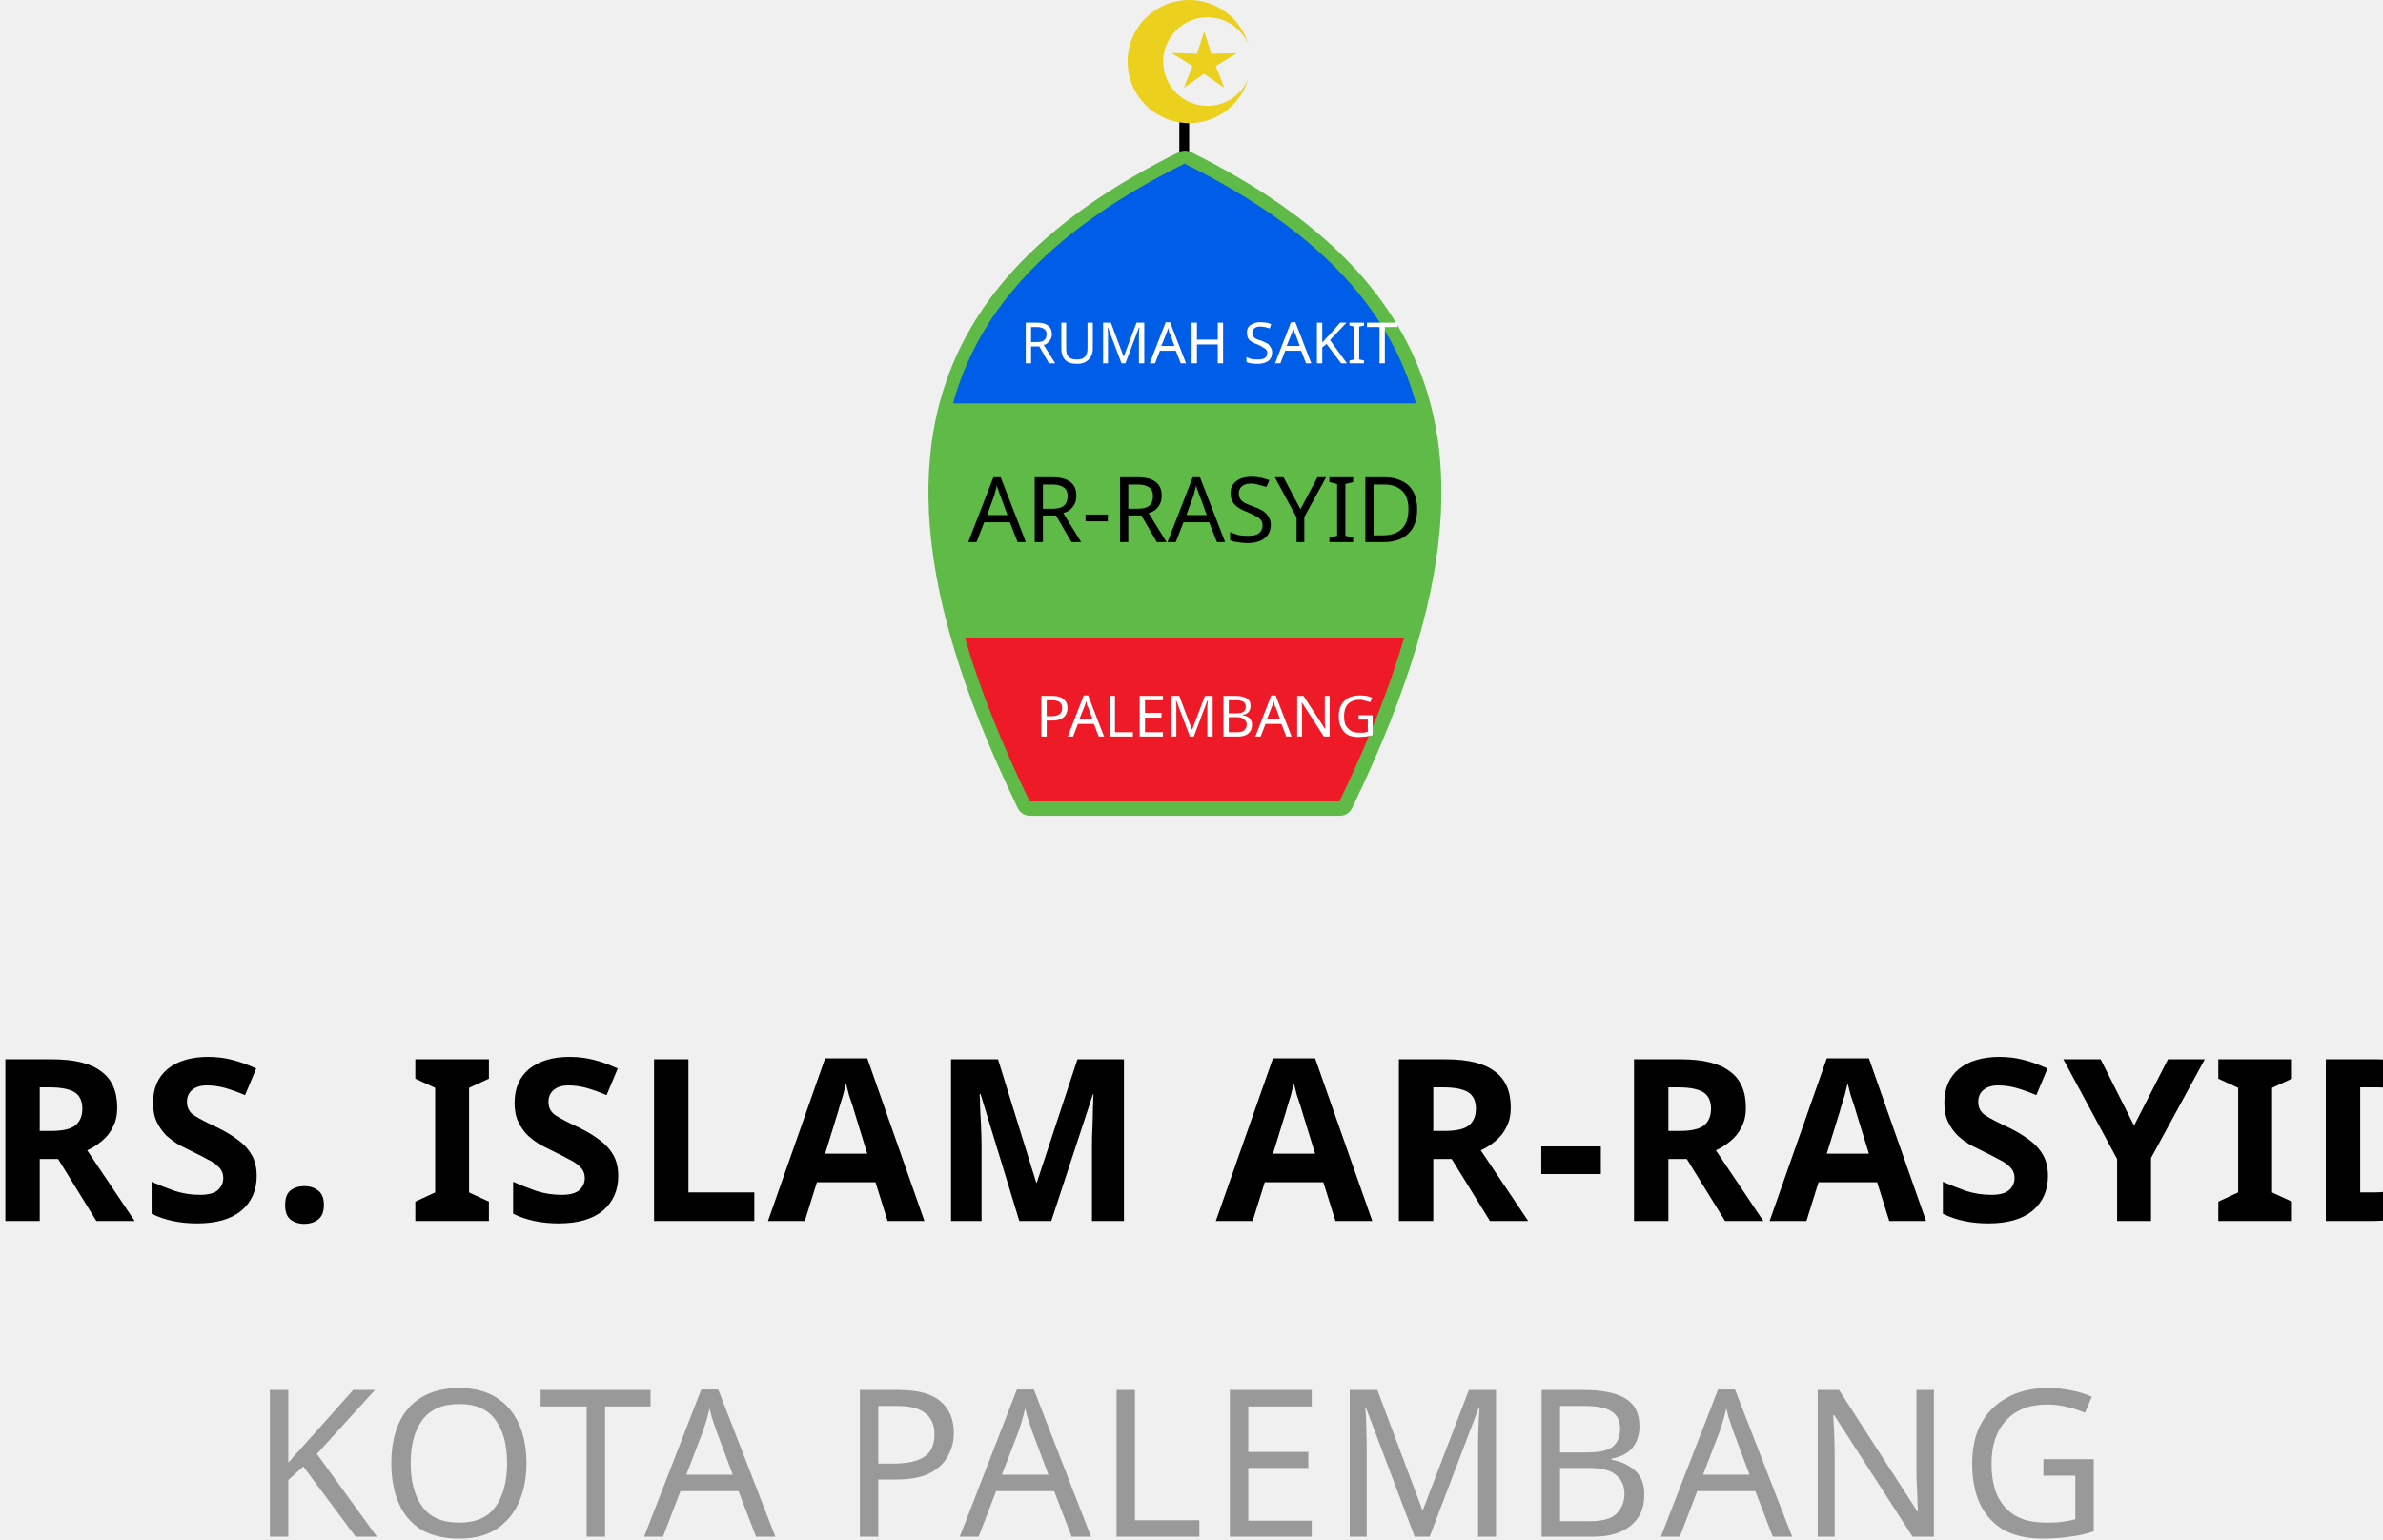
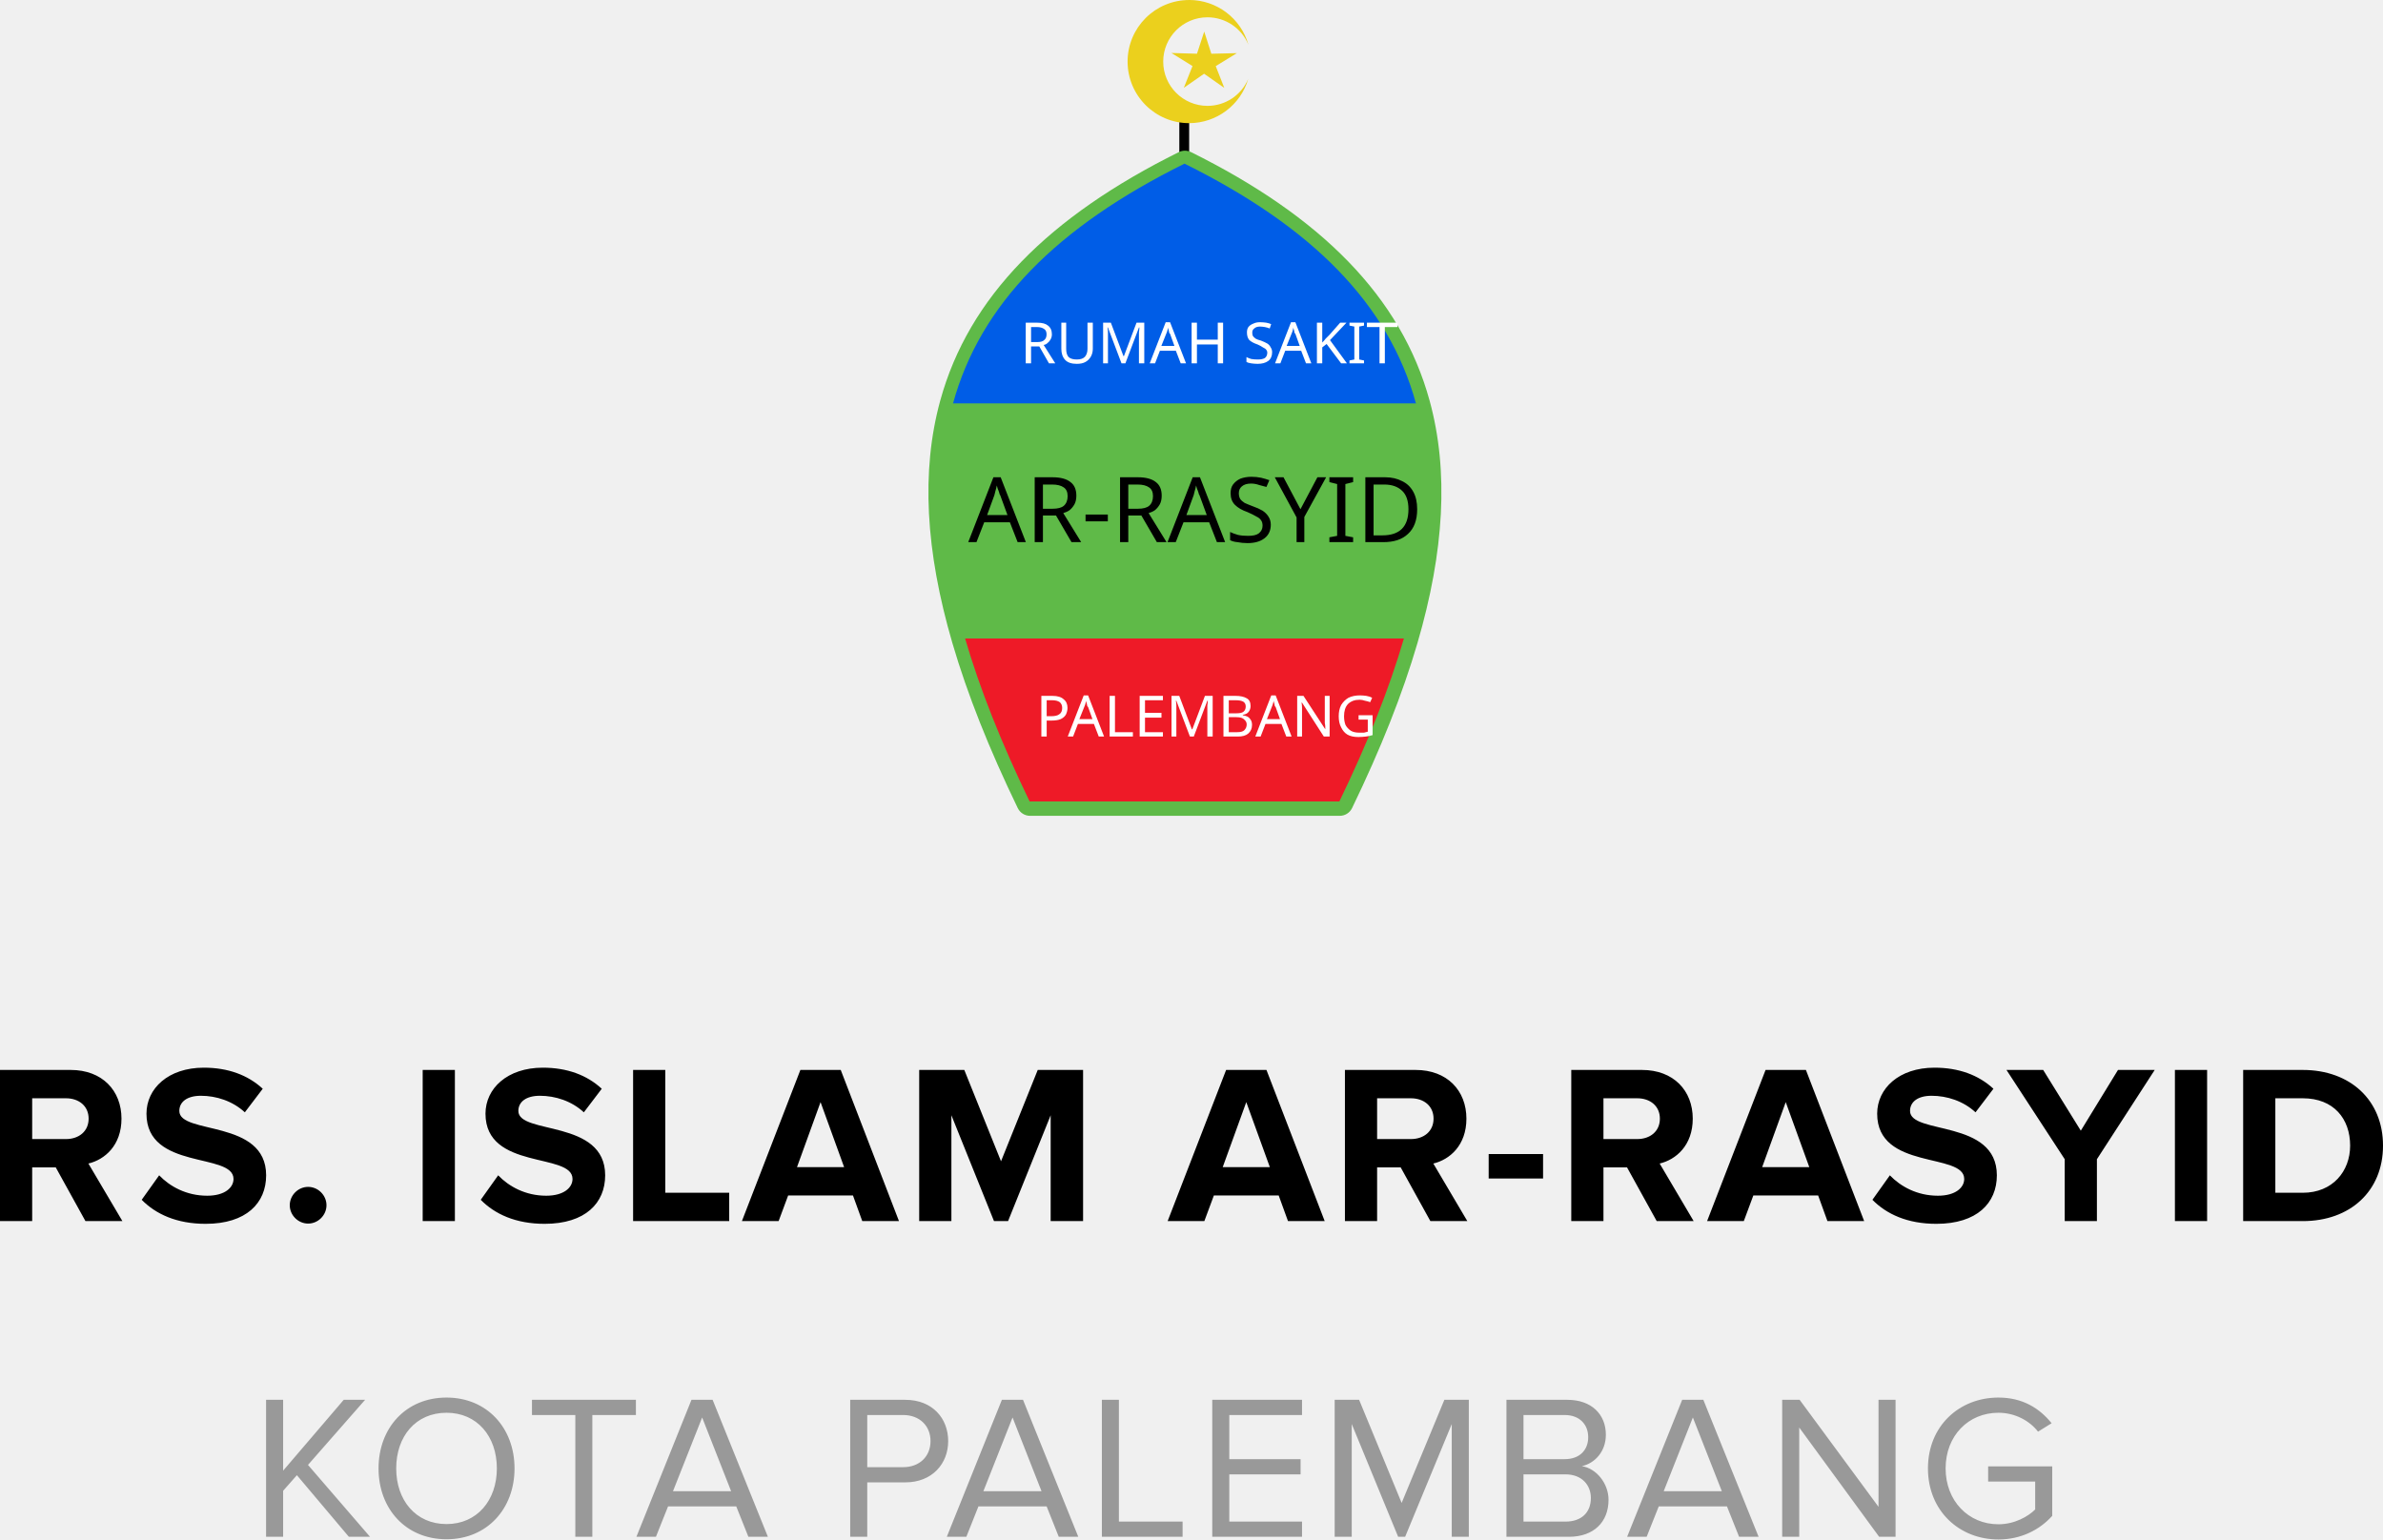
<svg xmlns="http://www.w3.org/2000/svg" width="76.884mm" height="49.681mm" viewBox="0 0 76.884 49.681" version="1.1" id="svg2118">
  <defs id="defs2112" />
  <g id="layer1" transform="translate(71.32597,-123.9931)">
-     <g transform="translate(104.8152,99.94304)" id="g2054">
-       <text xml:space="preserve" style="font-style:normal;font-variant:normal;font-weight:bold;font-stretch:normal;font-size:7.313px;line-height:1;font-family:'Proxima Nova';-inkscape-font-specification:'Proxima Nova Bold';font-variant-ligatures:normal;font-variant-position:normal;font-variant-caps:normal;font-variant-numeric:normal;font-variant-alternates:normal;font-feature-settings:normal;text-indent:0;text-align:start;text-decoration:none;text-decoration-line:none;text-decoration-style:solid;text-decoration-color:#000000;letter-spacing:0px;word-spacing:0px;text-transform:none;writing-mode:lr-tb;direction:ltr;text-orientation:upright;dominant-baseline:auto;baseline-shift:baseline;text-anchor:start;white-space:normal;shape-padding:0;opacity:1;vector-effect:none;fill:#000000;fill-opacity:1;stroke:none;stroke-width:0.274;stroke-linecap:round;stroke-linejoin:round;stroke-miterlimit:4;stroke-dasharray:none;stroke-dashoffset:0;stroke-opacity:0.422;paint-order:normal" x="-176.624" y="63.456" id="text1458">
-         <tspan id="tspan1454" x="-176.624" y="63.456" style="letter-spacing:0.202px;word-spacing:0.003px;fill:#000000;stroke-width:0.274">RS. ISLAM AR-RASYID</tspan>
-         <tspan x="-176.624" y="70.769" style="font-style:normal;font-variant:normal;font-weight:normal;font-stretch:normal;font-family:'Proxima Nova';-inkscape-font-specification:'Proxima Nova';letter-spacing:0.202px;word-spacing:0.003px;fill:#cccccc;stroke-width:0.274" id="tspan1456" />
+     <path style="font-style:normal;font-variant:normal;font-weight:bold;font-stretch:normal;font-size:7.313px;line-height:1;font-family:'Proxima Nova';-inkscape-font-specification:'Proxima Nova Bold';font-variant-ligatures:normal;font-variant-position:normal;font-variant-caps:normal;font-variant-numeric:normal;font-variant-alternates:normal;font-feature-settings:normal;text-indent:0;text-align:start;text-decoration:none;text-decoration-line:none;text-decoration-style:solid;text-decoration-color:#000000;letter-spacing:0.202px;word-spacing:0.003px;text-transform:none;writing-mode:lr-tb;direction:ltr;text-orientation:upright;dominant-baseline:auto;baseline-shift:baseline;text-anchor:start;white-space:normal;shape-padding:0;fill:#000000;fill-opacity:1;stroke:none;stroke-width:1.035;stroke-linecap:round;stroke-linejoin:round;stroke-miterlimit:4;stroke-dasharray:none;stroke-dashoffset:0;stroke-opacity:0.422;paint-order:normal" d="M 24.854 130.225 C 20.514 130.225 17.861 132.768 17.861 135.836 C 17.861 142.773 28.475 140.535 28.475 143.797 C 28.475 144.847 27.423 145.842 25.268 145.842 C 22.725 145.842 20.707 144.708 19.408 143.354 L 17.279 146.34 C 18.993 148.081 21.536 149.27 25.074 149.27 C 30.049 149.27 32.453 146.726 32.453 143.354 C 32.453 136.471 21.867 138.434 21.867 135.504 C 21.867 134.398 22.808 133.652 24.494 133.652 C 26.374 133.652 28.363 134.288 29.855 135.67 L 32.039 132.795 C 30.215 131.109 27.783 130.225 24.854 130.225 z M 66.193 130.225 C 61.854 130.225 59.201 132.768 59.201 135.836 C 59.201 142.773 69.814 140.535 69.814 143.797 C 69.814 144.847 68.763 145.842 66.607 145.842 C 64.065 145.842 62.047 144.708 60.748 143.354 L 58.621 146.34 C 60.335 148.081 62.876 149.27 66.414 149.27 C 71.389 149.27 73.795 146.726 73.795 143.354 C 73.795 136.471 63.209 138.434 63.209 135.504 C 63.209 134.398 64.148 133.652 65.834 133.652 C 67.713 133.652 69.703 134.288 71.195 135.67 L 73.379 132.795 C 71.555 131.109 69.123 130.225 66.193 130.225 z M 235.896 130.225 C 231.557 130.225 228.904 132.768 228.904 135.836 C 228.904 142.773 239.518 140.535 239.518 143.797 C 239.518 144.847 238.466 145.842 236.311 145.842 C 233.768 145.842 231.75 144.708 230.451 143.354 L 228.324 146.34 C 230.038 148.081 232.579 149.27 236.117 149.27 C 241.092 149.27 243.498 146.726 243.498 143.354 C 243.498 136.471 232.912 138.434 232.912 135.504 C 232.912 134.398 233.851 133.652 235.537 133.652 C 237.417 133.652 239.406 134.288 240.898 135.67 L 243.082 132.795 C 241.258 131.109 238.826 130.225 235.896 130.225 z M 0 130.502 L 0 148.938 L 3.924 148.938 L 3.924 142.387 L 6.799 142.387 L 10.42 148.938 L 14.926 148.938 L 10.779 141.916 C 12.769 141.446 14.814 139.705 14.814 136.443 C 14.814 133.016 12.465 130.502 8.623 130.502 L 0 130.502 z M 51.543 130.502 L 51.543 148.938 L 55.469 148.938 L 55.469 130.502 L 51.543 130.502 z M 77.201 130.502 L 77.201 148.938 L 88.92 148.938 L 88.92 145.482 L 81.125 145.482 L 81.125 130.502 L 77.201 130.502 z M 97.6 130.502 L 90.469 148.938 L 94.945 148.938 L 96.107 145.814 L 104.012 145.814 L 105.145 148.938 L 109.623 148.938 L 102.52 130.502 L 97.6 130.502 z M 112.088 130.502 L 112.088 148.938 L 116.014 148.938 L 116.014 136.029 L 121.209 148.938 L 122.924 148.938 L 128.119 136.029 L 128.119 148.938 L 132.072 148.938 L 132.072 130.502 L 126.543 130.502 L 122.066 141.641 L 117.588 130.502 L 112.088 130.502 z M 149.514 130.502 L 142.383 148.938 L 146.859 148.938 L 148.02 145.814 L 155.926 145.814 L 157.059 148.938 L 161.535 148.938 L 154.434 130.502 L 149.514 130.502 z M 164.002 130.502 L 164.002 148.938 L 167.926 148.938 L 167.926 142.387 L 170.801 142.387 L 174.422 148.938 L 178.928 148.938 L 174.781 141.916 C 176.771 141.446 178.816 139.705 178.816 136.443 C 178.816 133.016 176.467 130.502 172.625 130.502 L 164.002 130.502 z M 191.602 130.502 L 191.602 148.938 L 195.527 148.938 L 195.527 142.387 L 198.402 142.387 L 202.021 148.938 L 206.527 148.938 L 202.381 141.916 C 204.371 141.446 206.416 139.705 206.416 136.443 C 206.416 133.016 204.068 130.502 200.227 130.502 L 191.602 130.502 z M 215.295 130.502 L 208.164 148.938 L 212.641 148.938 L 213.803 145.814 L 221.707 145.814 L 222.84 148.938 L 227.318 148.938 L 220.215 130.502 L 215.295 130.502 z M 244.672 130.502 L 251.775 141.391 L 251.775 148.938 L 255.699 148.938 L 255.699 141.391 L 262.748 130.502 L 258.27 130.502 L 253.736 137.908 L 249.148 130.502 L 244.672 130.502 z M 265.211 130.502 L 265.211 148.938 L 269.137 148.938 L 269.137 130.502 L 265.211 130.502 z M 273.533 130.502 L 273.533 148.938 L 280.801 148.938 C 286.577 148.938 290.586 145.288 290.586 139.732 C 290.586 134.177 286.577 130.502 280.801 130.502 L 273.533 130.502 z M 3.924 133.957 L 8.043 133.957 C 9.618 133.957 10.807 134.896 10.807 136.443 C 10.807 137.991 9.618 138.932 8.043 138.932 L 3.924 138.932 L 3.924 133.957 z M 167.926 133.957 L 172.045 133.957 C 173.62 133.957 174.809 134.896 174.809 136.443 C 174.809 137.991 173.62 138.932 172.045 138.932 L 167.926 138.932 L 167.926 133.957 z M 195.527 133.957 L 199.645 133.957 C 201.22 133.957 202.408 134.896 202.408 136.443 C 202.408 137.991 201.22 138.932 199.645 138.932 L 195.527 138.932 L 195.527 133.957 z M 277.457 133.957 L 280.801 133.957 C 284.587 133.957 286.578 136.471 286.578 139.732 C 286.578 142.856 284.449 145.482 280.801 145.482 L 277.457 145.482 L 277.457 133.957 z M 100.059 134.426 L 102.934 142.359 L 97.186 142.359 L 100.059 134.426 z M 151.973 134.426 L 154.848 142.359 L 149.098 142.359 L 151.973 134.426 z M 217.754 134.426 L 220.629 142.359 L 214.879 142.359 L 217.754 134.426 z M 181.531 140.756 L 181.531 143.74 L 188.164 143.74 L 188.164 140.756 L 181.531 140.756 z M 37.574 144.764 C 36.358 144.764 35.334 145.786 35.334 147.002 C 35.334 148.218 36.358 149.24 37.574 149.24 C 38.79 149.24 39.812 148.218 39.812 147.002 C 39.812 145.786 38.79 144.764 37.574 144.764 z " transform="matrix(0.2645833,0,0,0.2645833,-71.32597,123.9931)" id="path851" />
+     <path style="font-style:normal;font-variant:normal;font-weight:normal;font-stretch:normal;font-size:6.627px;line-height:1;font-family:'Proxima Nova';-inkscape-font-specification:'Proxima Nova';font-variant-ligatures:normal;font-variant-position:normal;font-variant-caps:normal;font-variant-numeric:normal;font-variant-alternates:normal;font-feature-settings:normal;text-indent:0;text-align:start;text-decoration:none;text-decoration-line:none;text-decoration-style:solid;text-decoration-color:#000000;letter-spacing:0.183px;word-spacing:0.003px;text-transform:none;writing-mode:lr-tb;direction:ltr;text-orientation:upright;dominant-baseline:auto;baseline-shift:baseline;text-anchor:start;white-space:normal;shape-padding:0;fill:#999999;fill-opacity:1;stroke:none;stroke-width:0.79;stroke-linecap:round;stroke-linejoin:round;stroke-miterlimit:4;stroke-dasharray:none;stroke-dashoffset:0;stroke-opacity:0.422;paint-order:normal" d="M 54.451 170.461 C 49.492 170.461 46.16 174.167 46.16 179.102 C 46.16 184.036 49.492 187.744 54.451 187.744 C 59.386 187.744 62.742 184.036 62.742 179.102 C 62.742 174.167 59.386 170.461 54.451 170.461 z M 243.688 170.461 C 238.928 170.461 235.096 173.917 235.096 179.102 C 235.096 184.287 238.928 187.77 243.688 187.77 C 246.418 187.77 248.697 186.617 250.25 184.889 L 250.25 178.852 L 242.436 178.852 L 242.436 180.705 L 248.172 180.705 L 248.172 184.111 C 247.345 184.938 245.691 185.916 243.688 185.916 C 240.03 185.916 237.25 183.059 237.25 179.102 C 237.25 175.119 240.03 172.314 243.688 172.314 C 245.691 172.314 247.469 173.267 248.521 174.619 L 250.176 173.592 C 248.698 171.763 246.643 170.461 243.688 170.461 z M 32.445 170.736 L 32.445 187.443 L 34.525 187.443 L 34.525 181.832 L 36.203 179.93 L 42.541 187.443 L 45.121 187.443 L 37.557 178.676 L 44.52 170.736 L 41.914 170.736 L 34.525 179.377 L 34.525 170.736 L 32.445 170.736 z M 64.869 170.736 L 64.869 172.59 L 70.154 172.59 L 70.154 187.443 L 72.232 187.443 L 72.232 172.59 L 77.543 172.59 L 77.543 170.736 L 64.869 170.736 z M 84.318 170.736 L 77.605 187.443 L 79.986 187.443 L 81.463 183.736 L 89.779 183.736 L 91.258 187.443 L 93.637 187.443 L 86.898 170.736 L 84.318 170.736 z M 103.674 170.736 L 103.674 187.443 L 105.754 187.443 L 105.754 180.805 L 110.389 180.805 C 113.695 180.805 115.623 178.502 115.623 175.771 C 115.623 173.041 113.745 170.736 110.389 170.736 L 103.674 170.736 z M 122.17 170.736 L 115.455 187.443 L 117.836 187.443 L 119.312 183.736 L 127.629 183.736 L 129.107 187.443 L 131.486 187.443 L 124.748 170.736 L 122.17 170.736 z M 134.363 170.736 L 134.363 187.443 L 144.207 187.443 L 144.207 185.59 L 136.441 185.59 L 136.441 170.736 L 134.363 170.736 z M 147.824 170.736 L 147.824 187.443 L 158.77 187.443 L 158.77 185.59 L 149.902 185.59 L 149.902 179.828 L 158.594 179.828 L 158.594 177.975 L 149.902 177.975 L 149.902 172.59 L 158.77 172.59 L 158.77 170.736 L 147.824 170.736 z M 162.752 170.736 L 162.752 187.443 L 164.832 187.443 L 164.832 173.691 L 170.492 187.443 L 171.344 187.443 L 177.029 173.691 L 177.029 187.443 L 179.109 187.443 L 179.109 170.736 L 176.127 170.736 L 170.918 183.311 L 165.732 170.736 L 162.752 170.736 z M 183.697 170.736 L 183.697 187.443 L 191.312 187.443 C 194.368 187.443 196.146 185.616 196.146 182.936 C 196.146 180.932 194.669 179.102 192.891 178.826 C 194.419 178.5 195.82 177.098 195.82 174.994 C 195.82 172.489 194.042 170.736 191.137 170.736 L 183.697 170.736 z M 205.127 170.736 L 198.414 187.443 L 200.795 187.443 L 202.271 183.736 L 210.588 183.736 L 212.066 187.443 L 214.445 187.443 L 207.707 170.736 L 205.127 170.736 z M 217.322 170.736 L 217.322 187.443 L 219.4 187.443 L 219.4 174.117 L 229.145 187.443 L 231.148 187.443 L 231.148 170.736 L 229.068 170.736 L 229.068 183.787 L 219.451 170.736 L 217.322 170.736 z M 54.451 172.314 C 58.183 172.314 60.588 175.194 60.588 179.102 C 60.588 182.984 58.183 185.891 54.451 185.891 C 50.694 185.891 48.314 182.984 48.314 179.102 C 48.314 175.194 50.694 172.314 54.451 172.314 z M 105.754 172.59 L 110.137 172.59 C 112.116 172.59 113.469 173.893 113.469 175.771 C 113.469 177.65 112.116 178.951 110.137 178.951 L 105.754 178.951 L 105.754 172.59 z M 185.777 172.59 L 190.787 172.59 C 192.666 172.59 193.668 173.792 193.668 175.295 C 193.668 176.823 192.666 177.975 190.787 177.975 L 185.777 177.975 L 185.777 172.59 z M 85.621 172.891 L 89.154 181.883 L 82.064 181.883 L 85.621 172.891 z M 123.471 172.891 L 127.004 181.883 L 119.914 181.883 L 123.471 172.891 z M 206.43 172.891 L 209.961 181.883 L 202.873 181.883 L 206.43 172.891 z M 185.777 179.828 L 190.887 179.828 C 192.941 179.828 193.992 181.181 193.992 182.709 C 193.992 184.487 192.84 185.59 190.887 185.59 L 185.777 185.59 L 185.777 179.828 z " transform="matrix(0.2645833,0,0,0.2645833,-71.32597,123.9931)" id="path904" />
+     <g transform="translate(74.63922,295.1724)" id="g1931-6">
+       <rect y="-167.722" x="-107.916" height="2.108" width="0.317" id="rect940-6-1" style="opacity:1;vector-effect:none;fill:#000000;fill-opacity:1;stroke:none;stroke-width:0.2;stroke-linecap:round;stroke-linejoin:round;stroke-miterlimit:4;stroke-dasharray:none;stroke-dashoffset:0;stroke-opacity:1;paint-order:stroke markers fill" />
+       <path transform="matrix(0.353676,0,0,0.353676,205.169,-59.10909)" d="m -884.768,-303.123 a 1.247,1.247 0 0 0 -0.506,0.129 c -11.832,5.867 -19.17,13.195 -21.77,22.684 -1.758,6.417 -1.342,13.727 1.109,22.109 1.365,4.666 3.355,9.67 5.967,15.066 a 1.247,1.247 0 0 0 1.121,0.703 h 28.252 a 1.247,1.247 0 0 0 1.121,-0.703 c 2.612,-5.396 4.602,-10.4 5.967,-15.066 2.451,-8.382 2.867,-15.692 1.109,-22.109 -2.599,-9.488 -9.936,-16.817 -21.768,-22.684 a 1.247,1.247 0 0 0 -0.604,-0.129 z" id="path903-2-8" style="opacity:1;vector-effect:none;fill:#5fba48;fill-opacity:1;stroke:none;stroke-width:0.565;stroke-linecap:round;stroke-linejoin:round;stroke-miterlimit:4;stroke-dasharray:none;stroke-dashoffset:0;stroke-opacity:1;paint-order:stroke markers fill" />
+       <path id="rect876-9-7" d="m -107.749,-165.898 c -4.12,2.043 -6.591,4.535 -7.47,7.744 h 14.939 c -0.879,-3.209 -3.35,-5.702 -7.469,-7.744 z" style="opacity:1;vector-effect:none;fill:#005de7;fill-opacity:1;stroke:none;stroke-width:0.2;stroke-linecap:round;stroke-linejoin:round;stroke-miterlimit:4;stroke-dasharray:none;stroke-dashoffset:0;stroke-opacity:1;paint-order:stroke markers fill" />
+       <path id="rect885-1-9" d="m -115.219,-158.154 c -0.595,2.17 -0.461,4.668 0.39,7.579 h 14.159 c 0.851,-2.911 0.985,-5.409 0.39,-7.579 z" style="opacity:1;vector-effect:none;fill:#5fba48;fill-opacity:1;stroke:none;stroke-width:0.2;stroke-linecap:round;stroke-linejoin:round;stroke-miterlimit:4;stroke-dasharray:none;stroke-dashoffset:0;stroke-opacity:1;paint-order:stroke markers fill" />
+       <path id="path898-2-2" d="m -114.828,-150.575 c 0.474,1.621 1.168,3.369 2.083,5.26 h 9.992 c 0.915,-1.891 1.609,-3.639 2.083,-5.26 z" style="fill:#ee1a27;fill-opacity:1;stroke:none;stroke-width:0.265px;stroke-linecap:butt;stroke-linejoin:miter;stroke-opacity:1" />
+       <text id="text914-7-0" y="-159.453" x="-113.042" style="font-style:normal;font-variant:normal;font-weight:bold;font-stretch:normal;font-size:1.847px;line-height:0;font-family:'Proxima Nova';-inkscape-font-specification:'Proxima Nova Bold';font-variant-ligatures:normal;font-variant-position:normal;font-variant-caps:normal;font-variant-numeric:normal;font-variant-alternates:normal;font-feature-settings:normal;text-indent:0;text-align:start;text-decoration:none;text-decoration-line:none;text-decoration-style:solid;text-decoration-color:#000000;letter-spacing:0px;word-spacing:0px;text-transform:none;writing-mode:lr-tb;direction:ltr;text-orientation:upright;dominant-baseline:auto;baseline-shift:baseline;text-anchor:start;white-space:normal;shape-padding:0;opacity:1;vector-effect:none;fill:#ffffff;fill-opacity:1;stroke:none;stroke-width:0.2;stroke-linecap:round;stroke-linejoin:round;stroke-miterlimit:4;stroke-dasharray:none;stroke-dashoffset:0;stroke-opacity:0.422;paint-order:normal" xml:space="preserve">
+         <tspan style="font-style:normal;font-variant:normal;font-weight:normal;font-stretch:normal;font-family:splekta;-inkscape-font-specification:splekta;fill:#ffffff;stroke-width:0.2" y="-159.453" x="-113.042" id="tspan912-0-2">RUMAH SAKIT</tspan>
      </text>
-       <text id="text1462" y="73.644" x="-168.073" style="font-style:normal;font-variant:normal;font-weight:bold;font-stretch:normal;font-size:6.627px;line-height:1;font-family:'Proxima Nova';-inkscape-font-specification:'Proxima Nova Bold';font-variant-ligatures:normal;font-variant-position:normal;font-variant-caps:normal;font-variant-numeric:normal;font-variant-alternates:normal;font-feature-settings:normal;text-indent:0;text-align:start;text-decoration:none;text-decoration-line:none;text-decoration-style:solid;text-decoration-color:#000000;letter-spacing:0px;word-spacing:0px;text-transform:none;writing-mode:lr-tb;direction:ltr;text-orientation:upright;dominant-baseline:auto;baseline-shift:baseline;text-anchor:start;white-space:normal;shape-padding:0;opacity:1;vector-effect:none;fill:#999999;fill-opacity:1;stroke:none;stroke-width:0.209;stroke-linecap:round;stroke-linejoin:round;stroke-miterlimit:4;stroke-dasharray:none;stroke-dashoffset:0;stroke-opacity:0.422;paint-order:normal" xml:space="preserve">
-         <tspan id="tspan1460" style="font-style:normal;font-variant:normal;font-weight:normal;font-stretch:normal;font-family:'Proxima Nova';-inkscape-font-specification:'Proxima Nova';letter-spacing:0.183px;word-spacing:0.003px;fill:#999999;stroke-width:0.209" y="73.644" x="-168.073">KOTA PALEMBANG</tspan>
+       <text xml:space="preserve" style="font-style:normal;font-variant:normal;font-weight:bold;font-stretch:normal;font-size:2.916px;line-height:0;font-family:'Proxima Nova';-inkscape-font-specification:'Proxima Nova Bold';font-variant-ligatures:normal;font-variant-position:normal;font-variant-caps:normal;font-variant-numeric:normal;font-variant-alternates:normal;font-feature-settings:normal;text-indent:0;text-align:start;text-decoration:none;text-decoration-line:none;text-decoration-style:solid;text-decoration-color:#000000;letter-spacing:0px;word-spacing:0px;text-transform:none;writing-mode:lr-tb;direction:ltr;text-orientation:upright;dominant-baseline:auto;baseline-shift:baseline;text-anchor:start;white-space:normal;shape-padding:0;opacity:1;vector-effect:none;fill:#000000;fill-opacity:1;stroke:none;stroke-width:0.2;stroke-linecap:round;stroke-linejoin:round;stroke-miterlimit:4;stroke-dasharray:none;stroke-dashoffset:0;stroke-opacity:0.422;paint-order:normal" x="-114.726" y="-153.682" id="text918-9-3">
+         <tspan id="tspan916-3-7" x="-114.726" y="-153.682" style="font-style:normal;font-variant:normal;font-weight:normal;font-stretch:normal;font-family:splekta;-inkscape-font-specification:splekta;fill:#000000;stroke-width:0.2">AR-RASYID</tspan>
      </text>
-       <g id="g1931-6" transform="translate(-30.176,195.2293)">
-         <rect style="opacity:1;vector-effect:none;fill:#000000;fill-opacity:1;stroke:none;stroke-width:0.2;stroke-linecap:round;stroke-linejoin:round;stroke-miterlimit:4;stroke-dasharray:none;stroke-dashoffset:0;stroke-opacity:1;paint-order:stroke markers fill" id="rect940-6-1" width="0.317" height="2.108" x="-107.916" y="-167.722" />
-         <path style="opacity:1;vector-effect:none;fill:#5fba48;fill-opacity:1;stroke:none;stroke-width:0.565;stroke-linecap:round;stroke-linejoin:round;stroke-miterlimit:4;stroke-dasharray:none;stroke-dashoffset:0;stroke-opacity:1;paint-order:stroke markers fill" id="path903-2-8" d="m -884.768,-303.123 a 1.247,1.247 0 0 0 -0.506,0.129 c -11.832,5.867 -19.17,13.195 -21.77,22.684 -1.758,6.417 -1.342,13.727 1.109,22.109 1.365,4.666 3.355,9.67 5.967,15.066 a 1.247,1.247 0 0 0 1.121,0.703 h 28.252 a 1.247,1.247 0 0 0 1.121,-0.703 c 2.612,-5.396 4.602,-10.4 5.967,-15.066 2.451,-8.382 2.867,-15.692 1.109,-22.109 -2.599,-9.488 -9.936,-16.817 -21.768,-22.684 a 1.247,1.247 0 0 0 -0.604,-0.129 z" transform="matrix(0.353676,0,0,0.353676,205.169,-59.10909)" />
-         <path style="opacity:1;vector-effect:none;fill:#005de7;fill-opacity:1;stroke:none;stroke-width:0.2;stroke-linecap:round;stroke-linejoin:round;stroke-miterlimit:4;stroke-dasharray:none;stroke-dashoffset:0;stroke-opacity:1;paint-order:stroke markers fill" d="m -107.749,-165.898 c -4.12,2.043 -6.591,4.535 -7.47,7.744 h 14.939 c -0.879,-3.209 -3.35,-5.702 -7.469,-7.744 z" id="rect876-9-7" />
-         <path style="opacity:1;vector-effect:none;fill:#5fba48;fill-opacity:1;stroke:none;stroke-width:0.2;stroke-linecap:round;stroke-linejoin:round;stroke-miterlimit:4;stroke-dasharray:none;stroke-dashoffset:0;stroke-opacity:1;paint-order:stroke markers fill" d="m -115.219,-158.154 c -0.595,2.17 -0.461,4.668 0.39,7.579 h 14.159 c 0.851,-2.911 0.985,-5.409 0.39,-7.579 z" id="rect885-1-9" />
-         <path style="fill:#ee1a27;fill-opacity:1;stroke:none;stroke-width:0.265px;stroke-linecap:butt;stroke-linejoin:miter;stroke-opacity:1" d="m -114.828,-150.575 c 0.474,1.621 1.168,3.369 2.083,5.26 h 9.992 c 0.915,-1.891 1.609,-3.639 2.083,-5.26 z" id="path898-2-2" />
-         <text xml:space="preserve" style="font-style:normal;font-variant:normal;font-weight:bold;font-stretch:normal;font-size:1.847px;line-height:0;font-family:'Proxima Nova';-inkscape-font-specification:'Proxima Nova Bold';font-variant-ligatures:normal;font-variant-position:normal;font-variant-caps:normal;font-variant-numeric:normal;font-variant-alternates:normal;font-feature-settings:normal;text-indent:0;text-align:start;text-decoration:none;text-decoration-line:none;text-decoration-style:solid;text-decoration-color:#000000;letter-spacing:0px;word-spacing:0px;text-transform:none;writing-mode:lr-tb;direction:ltr;text-orientation:upright;dominant-baseline:auto;baseline-shift:baseline;text-anchor:start;white-space:normal;shape-padding:0;opacity:1;vector-effect:none;fill:#ffffff;fill-opacity:1;stroke:none;stroke-width:0.2;stroke-linecap:round;stroke-linejoin:round;stroke-miterlimit:4;stroke-dasharray:none;stroke-dashoffset:0;stroke-opacity:0.422;paint-order:normal" x="-113.042" y="-159.453" id="text914-7-0">
-           <tspan id="tspan912-0-2" x="-113.042" y="-159.453" style="font-style:normal;font-variant:normal;font-weight:normal;font-stretch:normal;font-family:splekta;-inkscape-font-specification:splekta;fill:#ffffff;stroke-width:0.2">RUMAH SAKIT</tspan>
-         </text>
-         <text id="text918-9-3" y="-153.682" x="-114.726" style="font-style:normal;font-variant:normal;font-weight:bold;font-stretch:normal;font-size:2.916px;line-height:0;font-family:'Proxima Nova';-inkscape-font-specification:'Proxima Nova Bold';font-variant-ligatures:normal;font-variant-position:normal;font-variant-caps:normal;font-variant-numeric:normal;font-variant-alternates:normal;font-feature-settings:normal;text-indent:0;text-align:start;text-decoration:none;text-decoration-line:none;text-decoration-style:solid;text-decoration-color:#000000;letter-spacing:0px;word-spacing:0px;text-transform:none;writing-mode:lr-tb;direction:ltr;text-orientation:upright;dominant-baseline:auto;baseline-shift:baseline;text-anchor:start;white-space:normal;shape-padding:0;opacity:1;vector-effect:none;fill:#000000;fill-opacity:1;stroke:none;stroke-width:0.2;stroke-linecap:round;stroke-linejoin:round;stroke-miterlimit:4;stroke-dasharray:none;stroke-dashoffset:0;stroke-opacity:0.422;paint-order:normal" xml:space="preserve">
-           <tspan style="font-style:normal;font-variant:normal;font-weight:normal;font-stretch:normal;font-family:splekta;-inkscape-font-specification:splekta;fill:#000000;stroke-width:0.2" y="-153.682" x="-114.726" id="tspan916-3-7">AR-RASYID</tspan>
-         </text>
-         <text id="text926-6-5" y="-147.409" x="-112.54" style="font-style:normal;font-variant:normal;font-weight:bold;font-stretch:normal;font-size:1.847px;line-height:0;font-family:'Proxima Nova';-inkscape-font-specification:'Proxima Nova Bold';font-variant-ligatures:normal;font-variant-position:normal;font-variant-caps:normal;font-variant-numeric:normal;font-variant-alternates:normal;font-feature-settings:normal;text-indent:0;text-align:start;text-decoration:none;text-decoration-line:none;text-decoration-style:solid;text-decoration-color:#000000;letter-spacing:0px;word-spacing:0px;text-transform:none;writing-mode:lr-tb;direction:ltr;text-orientation:upright;dominant-baseline:auto;baseline-shift:baseline;text-anchor:start;white-space:normal;shape-padding:0;opacity:1;vector-effect:none;fill:#ffffff;fill-opacity:1;stroke:none;stroke-width:0.2;stroke-linecap:round;stroke-linejoin:round;stroke-miterlimit:4;stroke-dasharray:none;stroke-dashoffset:0;stroke-opacity:0.422;paint-order:normal" xml:space="preserve">
-           <tspan style="font-style:normal;font-variant:normal;font-weight:normal;font-stretch:normal;font-family:splekta;-inkscape-font-specification:splekta;fill:#ffffff;stroke-width:0.2" y="-147.409" x="-112.54" id="tspan924-0-9">PALEMBANG</tspan>
-         </text>
-         <path style="opacity:1;vector-effect:none;fill:#ebd01d;fill-opacity:1;stroke:none;stroke-width:0.2;stroke-linecap:round;stroke-linejoin:round;stroke-miterlimit:4;stroke-dasharray:none;stroke-dashoffset:0;stroke-opacity:1;paint-order:stroke markers fill" d="m -107.598,-171.179 a 1.987,1.987 0 0 0 -1.987,1.987 1.987,1.987 0 0 0 1.987,1.987 1.987,1.987 0 0 0 1.906,-1.429 1.429,1.429 0 0 1 -1.315,0.871 1.429,1.429 0 0 1 -1.429,-1.429 1.429,1.429 0 0 1 1.429,-1.429 1.429,1.429 0 0 1 1.32,0.885 1.987,1.987 0 0 0 -1.911,-1.444 z" id="path942-6-2" />
-         <path style="opacity:1;vector-effect:none;fill:#ebd01d;fill-opacity:1;stroke:none;stroke-width:0.512;stroke-linecap:round;stroke-linejoin:round;stroke-miterlimit:4;stroke-dasharray:none;stroke-dashoffset:0;stroke-opacity:1;paint-order:stroke markers fill" id="path947-2-2" d="m -141.382,-86.805 -1.953,-0.475 -0.953,1.769 -0.151,-2.004 -1.977,-0.36 1.859,-0.763 -0.269,-1.992 1.3,1.532 1.811,-0.871 -1.056,1.71 z" transform="matrix(0.3744494,0.1518636,-0.1679169,0.338651,-68.10096,-117.4752)" />
-       </g>
+       <text xml:space="preserve" style="font-style:normal;font-variant:normal;font-weight:bold;font-stretch:normal;font-size:1.847px;line-height:0;font-family:'Proxima Nova';-inkscape-font-specification:'Proxima Nova Bold';font-variant-ligatures:normal;font-variant-position:normal;font-variant-caps:normal;font-variant-numeric:normal;font-variant-alternates:normal;font-feature-settings:normal;text-indent:0;text-align:start;text-decoration:none;text-decoration-line:none;text-decoration-style:solid;text-decoration-color:#000000;letter-spacing:0px;word-spacing:0px;text-transform:none;writing-mode:lr-tb;direction:ltr;text-orientation:upright;dominant-baseline:auto;baseline-shift:baseline;text-anchor:start;white-space:normal;shape-padding:0;opacity:1;vector-effect:none;fill:#ffffff;fill-opacity:1;stroke:none;stroke-width:0.2;stroke-linecap:round;stroke-linejoin:round;stroke-miterlimit:4;stroke-dasharray:none;stroke-dashoffset:0;stroke-opacity:0.422;paint-order:normal" x="-112.54" y="-147.409" id="text926-6-5">
+         <tspan id="tspan924-0-9" x="-112.54" y="-147.409" style="font-style:normal;font-variant:normal;font-weight:normal;font-stretch:normal;font-family:splekta;-inkscape-font-specification:splekta;fill:#ffffff;stroke-width:0.2">PALEMBANG</tspan>
+       </text>
+       <path id="path942-6-2" d="m -107.598,-171.179 a 1.987,1.987 0 0 0 -1.987,1.987 1.987,1.987 0 0 0 1.987,1.987 1.987,1.987 0 0 0 1.906,-1.429 1.429,1.429 0 0 1 -1.315,0.871 1.429,1.429 0 0 1 -1.429,-1.429 1.429,1.429 0 0 1 1.429,-1.429 1.429,1.429 0 0 1 1.32,0.885 1.987,1.987 0 0 0 -1.911,-1.444 z" style="opacity:1;vector-effect:none;fill:#ebd01d;fill-opacity:1;stroke:none;stroke-width:0.2;stroke-linecap:round;stroke-linejoin:round;stroke-miterlimit:4;stroke-dasharray:none;stroke-dashoffset:0;stroke-opacity:1;paint-order:stroke markers fill" />
+       <path transform="matrix(0.3744494,0.1518636,-0.1679169,0.338651,-68.10096,-117.4752)" d="m -141.382,-86.805 -1.953,-0.475 -0.953,1.769 -0.151,-2.004 -1.977,-0.36 1.859,-0.763 -0.269,-1.992 1.3,1.532 1.811,-0.871 -1.056,1.71 z" id="path947-2-2" style="opacity:1;vector-effect:none;fill:#ebd01d;fill-opacity:1;stroke:none;stroke-width:0.512;stroke-linecap:round;stroke-linejoin:round;stroke-miterlimit:4;stroke-dasharray:none;stroke-dashoffset:0;stroke-opacity:1;paint-order:stroke markers fill" />
    </g>
  </g>
</svg>
